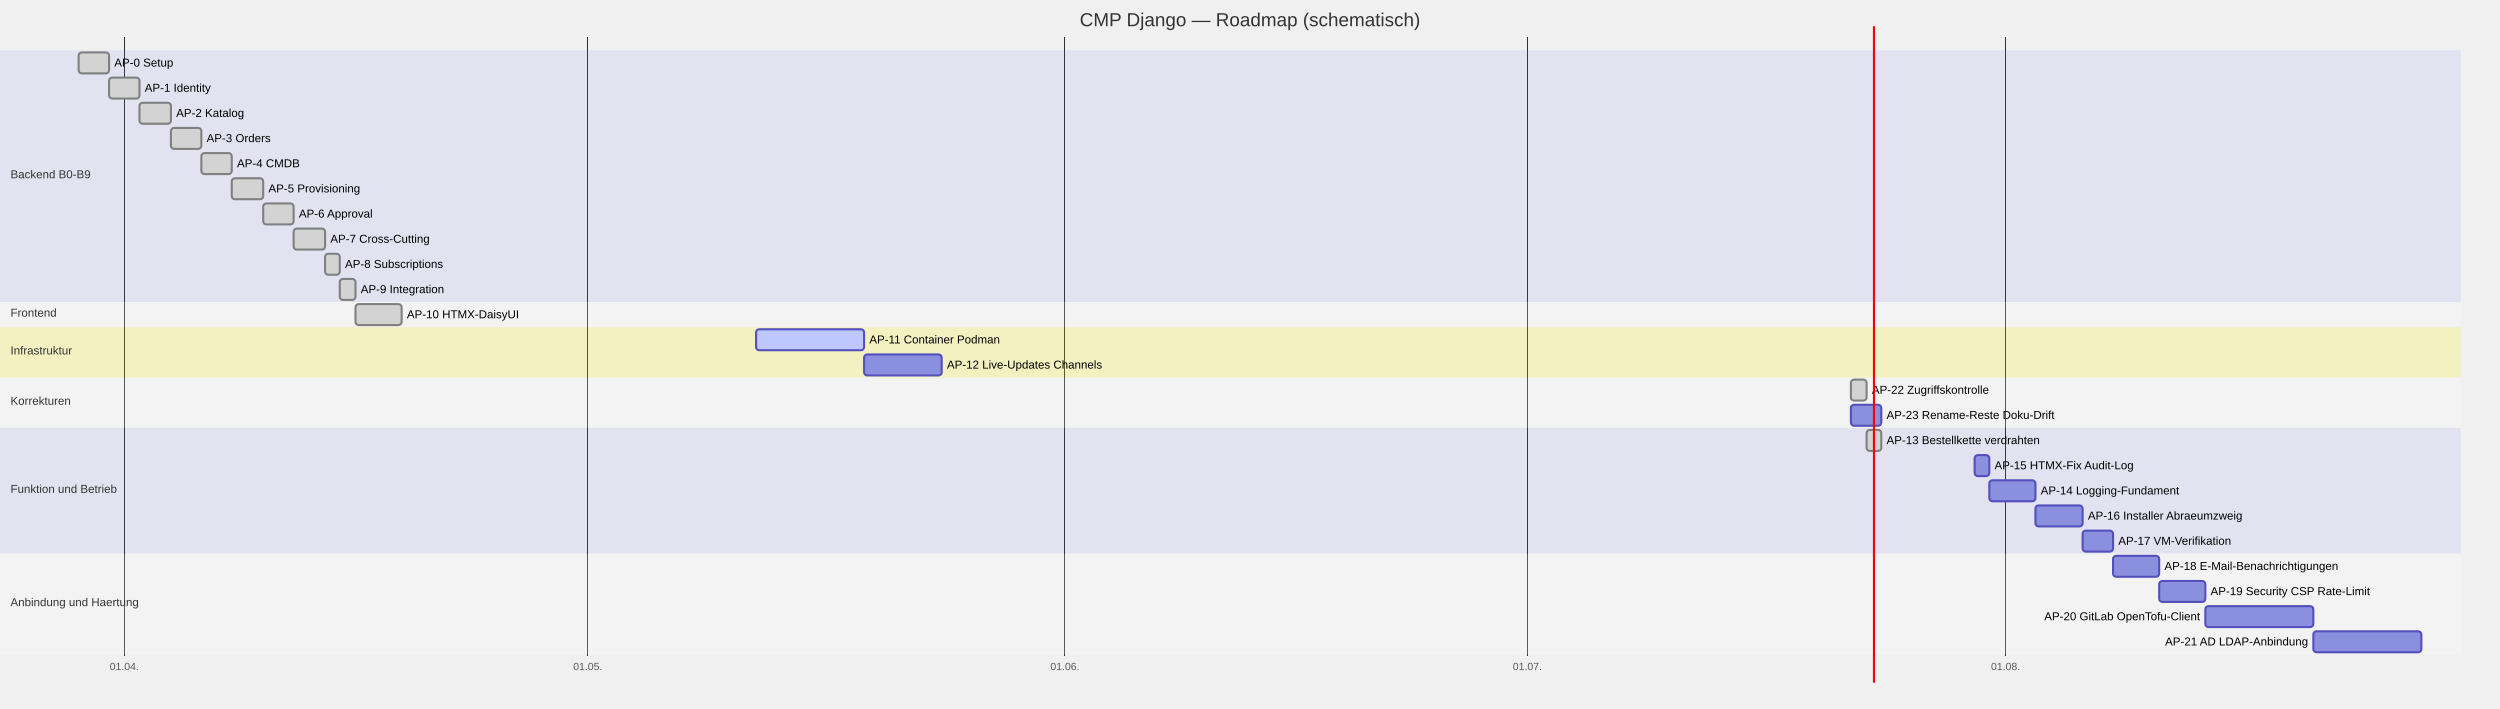
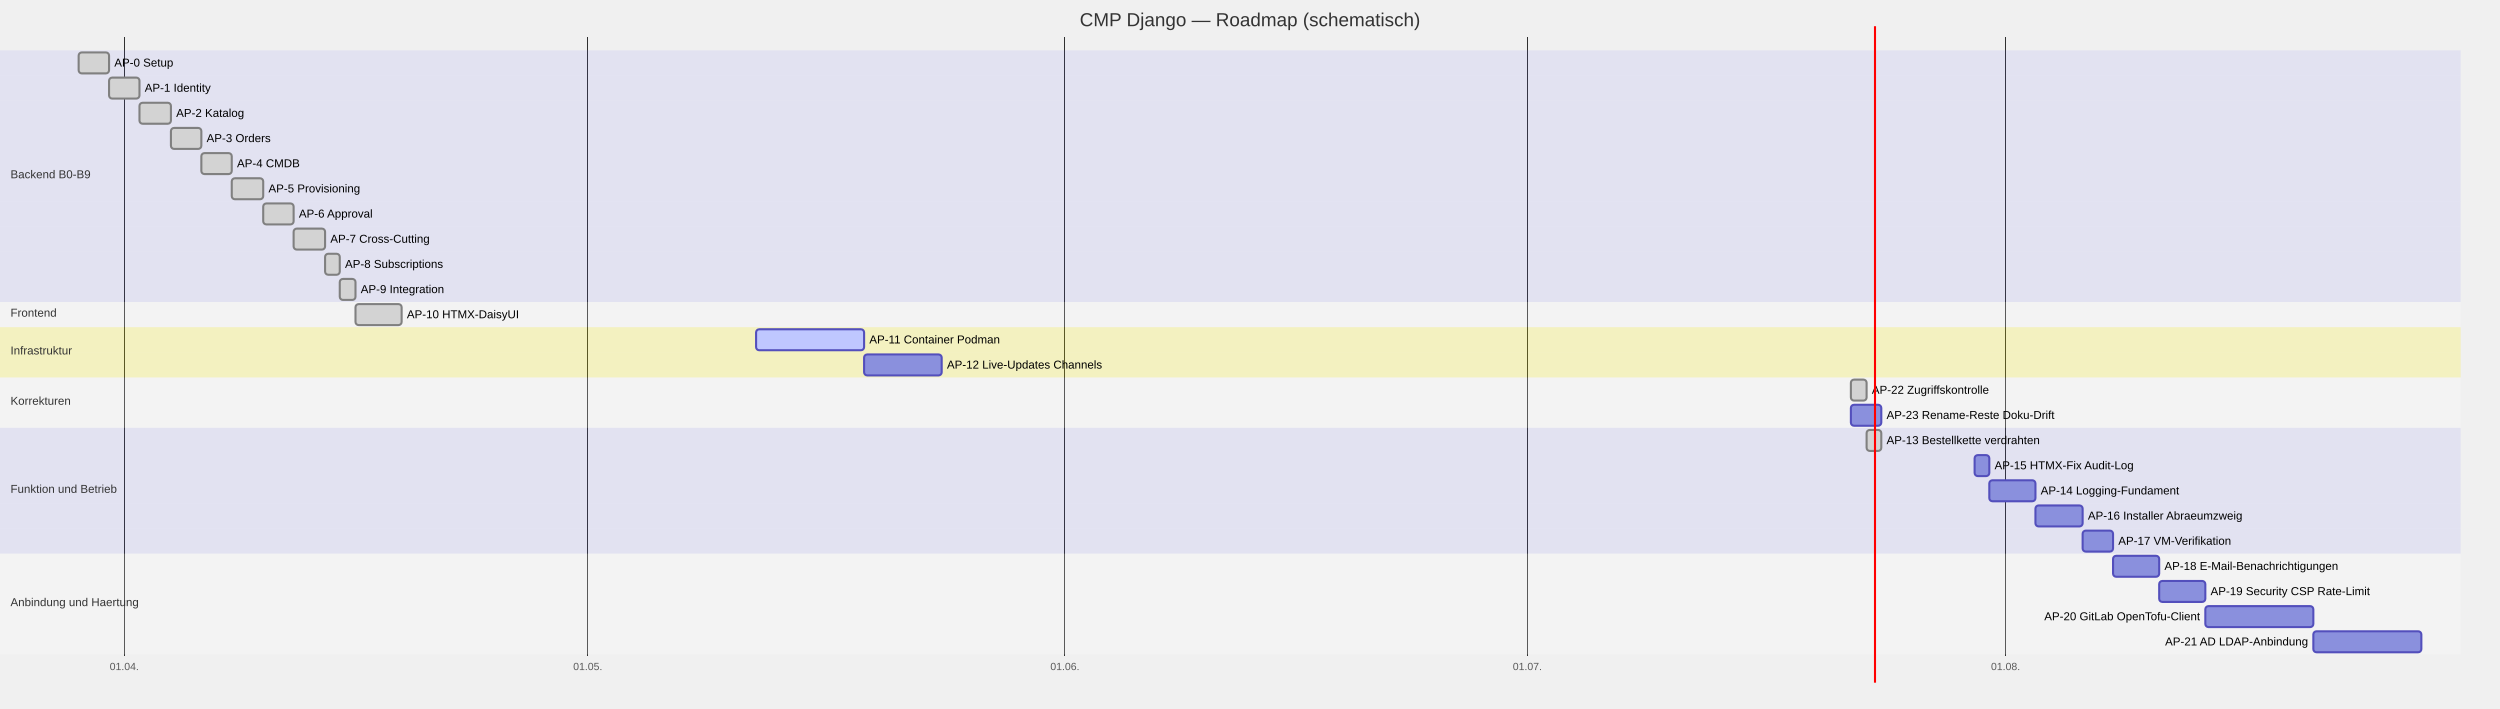
<svg xmlns="http://www.w3.org/2000/svg" id="my-svg" width="2384" viewBox="0 0 2384 676" style="max-width: 2384px; background-color: transparent;" role="graphics-document document" aria-roledescription="gantt">
  <style>#my-svg{font-family:"trebuchet ms",verdana,arial,sans-serif;font-size:16px;fill:#333;}@keyframes edge-animation-frame{from{stroke-dashoffset:0;}}@keyframes dash{to{stroke-dashoffset:0;}}#my-svg .edge-animation-slow{stroke-dasharray:9,5!important;stroke-dashoffset:900;animation:dash 50s linear infinite;stroke-linecap:round;}#my-svg .edge-animation-fast{stroke-dasharray:9,5!important;stroke-dashoffset:900;animation:dash 20s linear infinite;stroke-linecap:round;}#my-svg .error-icon{fill:#552222;}#my-svg .error-text{fill:#552222;stroke:#552222;}#my-svg .edge-thickness-normal{stroke-width:1px;}#my-svg .edge-thickness-thick{stroke-width:3.5px;}#my-svg .edge-pattern-solid{stroke-dasharray:0;}#my-svg .edge-thickness-invisible{stroke-width:0;fill:none;}#my-svg .edge-pattern-dashed{stroke-dasharray:3;}#my-svg .edge-pattern-dotted{stroke-dasharray:2;}#my-svg .marker{fill:#333333;stroke:#333333;}#my-svg .marker.cross{stroke:#333333;}#my-svg svg{font-family:"trebuchet ms",verdana,arial,sans-serif;font-size:16px;}#my-svg p{margin:0;}#my-svg .mermaid-main-font{font-family:"trebuchet ms",verdana,arial,sans-serif;}#my-svg .exclude-range{fill:#eeeeee;}#my-svg .section{stroke:none;opacity:0.2;}#my-svg .section0{fill:rgba(102, 102, 255, 0.49);}#my-svg .section2{fill:#fff400;}#my-svg .section1,#my-svg .section3{fill:white;opacity:0.2;}#my-svg .sectionTitle0{fill:#333;}#my-svg .sectionTitle1{fill:#333;}#my-svg .sectionTitle2{fill:#333;}#my-svg .sectionTitle3{fill:#333;}#my-svg .sectionTitle{text-anchor:start;font-family:"trebuchet ms",verdana,arial,sans-serif;}#my-svg .grid .tick{stroke:lightgrey;opacity:0.8;shape-rendering:crispEdges;}#my-svg .grid .tick text{font-family:"trebuchet ms",verdana,arial,sans-serif;fill:#333;}#my-svg .grid path{stroke-width:0;}#my-svg .today{fill:none;stroke:red;stroke-width:2px;}#my-svg .task{stroke-width:2;}#my-svg .taskText{text-anchor:middle;font-family:"trebuchet ms",verdana,arial,sans-serif;}#my-svg .taskTextOutsideRight{fill:black;text-anchor:start;font-family:"trebuchet ms",verdana,arial,sans-serif;}#my-svg .taskTextOutsideLeft{fill:black;text-anchor:end;}#my-svg .task.clickable{cursor:pointer;}#my-svg .taskText.clickable{cursor:pointer;fill:#003163!important;font-weight:bold;}#my-svg .taskTextOutsideLeft.clickable{cursor:pointer;fill:#003163!important;font-weight:bold;}#my-svg .taskTextOutsideRight.clickable{cursor:pointer;fill:#003163!important;font-weight:bold;}#my-svg .taskText0,#my-svg .taskText1,#my-svg .taskText2,#my-svg .taskText3{fill:white;}#my-svg .task0,#my-svg .task1,#my-svg .task2,#my-svg .task3{fill:#8a90dd;stroke:#534fbc;}#my-svg .taskTextOutside0,#my-svg .taskTextOutside2{fill:black;}#my-svg .taskTextOutside1,#my-svg .taskTextOutside3{fill:black;}#my-svg .active0,#my-svg .active1,#my-svg .active2,#my-svg .active3{fill:#bfc7ff;stroke:#534fbc;}#my-svg .activeText0,#my-svg .activeText1,#my-svg .activeText2,#my-svg .activeText3{fill:black!important;}#my-svg .done0,#my-svg .done1,#my-svg .done2,#my-svg .done3{stroke:grey;fill:lightgrey;stroke-width:2;}#my-svg .doneText0,#my-svg .doneText1,#my-svg .doneText2,#my-svg .doneText3{fill:black!important;}#my-svg .doneText0.taskTextOutsideLeft,#my-svg .doneText0.taskTextOutsideRight,#my-svg .doneText1.taskTextOutsideLeft,#my-svg .doneText1.taskTextOutsideRight,#my-svg .doneText2.taskTextOutsideLeft,#my-svg .doneText2.taskTextOutsideRight,#my-svg .doneText3.taskTextOutsideLeft,#my-svg .doneText3.taskTextOutsideRight{fill:black!important;}#my-svg .crit0,#my-svg .crit1,#my-svg .crit2,#my-svg .crit3{stroke:#ff8888;fill:red;stroke-width:2;}#my-svg .activeCrit0,#my-svg .activeCrit1,#my-svg .activeCrit2,#my-svg .activeCrit3{stroke:#ff8888;fill:#bfc7ff;stroke-width:2;}#my-svg .doneCrit0,#my-svg .doneCrit1,#my-svg .doneCrit2,#my-svg .doneCrit3{stroke:#ff8888;fill:lightgrey;stroke-width:2;cursor:pointer;shape-rendering:crispEdges;}#my-svg .milestone{transform:rotate(45deg) scale(0.8,0.8);}#my-svg .milestoneText{font-style:italic;}#my-svg .doneCritText0,#my-svg .doneCritText1,#my-svg .doneCritText2,#my-svg .doneCritText3{fill:black!important;}#my-svg .doneCritText0.taskTextOutsideLeft,#my-svg .doneCritText0.taskTextOutsideRight,#my-svg .doneCritText1.taskTextOutsideLeft,#my-svg .doneCritText1.taskTextOutsideRight,#my-svg .doneCritText2.taskTextOutsideLeft,#my-svg .doneCritText2.taskTextOutsideRight,#my-svg .doneCritText3.taskTextOutsideLeft,#my-svg .doneCritText3.taskTextOutsideRight{fill:black!important;}#my-svg .vert{stroke:navy;}#my-svg .vertText{font-size:15px;text-anchor:middle;fill:navy!important;}#my-svg .activeCritText0,#my-svg .activeCritText1,#my-svg .activeCritText2,#my-svg .activeCritText3{fill:black!important;}#my-svg .titleText{text-anchor:middle;font-size:18px;fill:#333;font-family:"trebuchet ms",verdana,arial,sans-serif;}#my-svg .node .neo-node{stroke:#9370DB;}#my-svg [data-look="neo"].node rect,#my-svg [data-look="neo"].cluster rect,#my-svg [data-look="neo"].node polygon{stroke:#9370DB;filter:drop-shadow(1px 2px 2px rgba(185, 185, 185, 1));}#my-svg [data-look="neo"].node path{stroke:#9370DB;stroke-width:1px;}#my-svg [data-look="neo"].node .outer-path{filter:drop-shadow(1px 2px 2px rgba(185, 185, 185, 1));}#my-svg [data-look="neo"].node .neo-line path{stroke:#9370DB;filter:none;}#my-svg [data-look="neo"].node circle{stroke:#9370DB;filter:drop-shadow(1px 2px 2px rgba(185, 185, 185, 1));}#my-svg [data-look="neo"].node circle .state-start{fill:#000000;}#my-svg [data-look="neo"].icon-shape .icon{fill:#9370DB;filter:drop-shadow(1px 2px 2px rgba(185, 185, 185, 1));}#my-svg [data-look="neo"].icon-shape .icon-neo path{stroke:#9370DB;filter:drop-shadow(1px 2px 2px rgba(185, 185, 185, 1));}#my-svg :root{--mermaid-font-family:"trebuchet ms",verdana,arial,sans-serif;}</style>
  <g />
  <g class="grid" transform="translate(75, 626)" fill="none" font-size="10" font-family="sans-serif" text-anchor="middle">
    <path class="domain" stroke="currentColor" d="M0.5,-591V0.5H2234.5V-591" />
    <g class="tick" opacity="1" transform="translate(43.5,0)">
      <line stroke="currentColor" y2="-591" />
      <text fill="#000" y="3" dy="1em" stroke="none" font-size="10" style="text-anchor: middle;">01.04.</text>
    </g>
    <g class="tick" opacity="1" transform="translate(485.5,0)">
      <line stroke="currentColor" y2="-591" />
      <text fill="#000" y="3" dy="1em" stroke="none" font-size="10" style="text-anchor: middle;">01.05.</text>
    </g>
    <g class="tick" opacity="1" transform="translate(940.5,0)">
      <line stroke="currentColor" y2="-591" />
      <text fill="#000" y="3" dy="1em" stroke="none" font-size="10" style="text-anchor: middle;">01.06.</text>
    </g>
    <g class="tick" opacity="1" transform="translate(1381.5,0)">
      <line stroke="currentColor" y2="-591" />
      <text fill="#000" y="3" dy="1em" stroke="none" font-size="10" style="text-anchor: middle;">01.07.</text>
    </g>
    <g class="tick" opacity="1" transform="translate(1837.5,0)">
      <line stroke="currentColor" y2="-591" />
      <text fill="#000" y="3" dy="1em" stroke="none" font-size="10" style="text-anchor: middle;">01.08.</text>
    </g>
  </g>
  <g>
    <rect x="0" y="48" width="2346.5" height="24" class="section section0" />
    <rect x="0" y="72" width="2346.5" height="24" class="section section0" />
    <rect x="0" y="96" width="2346.5" height="24" class="section section0" />
    <rect x="0" y="120" width="2346.5" height="24" class="section section0" />
    <rect x="0" y="144" width="2346.5" height="24" class="section section0" />
    <rect x="0" y="168" width="2346.5" height="24" class="section section0" />
    <rect x="0" y="192" width="2346.5" height="24" class="section section0" />
    <rect x="0" y="216" width="2346.5" height="24" class="section section0" />
    <rect x="0" y="240" width="2346.5" height="24" class="section section0" />
    <rect x="0" y="264" width="2346.5" height="24" class="section section0" />
    <rect x="0" y="288" width="2346.5" height="24" class="section section1" />
    <rect x="0" y="312" width="2346.5" height="24" class="section section2" />
    <rect x="0" y="336" width="2346.5" height="24" class="section section2" />
    <rect x="0" y="360" width="2346.5" height="24" class="section section3" />
    <rect x="0" y="384" width="2346.5" height="24" class="section section3" />
    <rect x="0" y="408" width="2346.5" height="24" class="section section0" />
    <rect x="0" y="432" width="2346.5" height="24" class="section section0" />
    <rect x="0" y="456" width="2346.5" height="24" class="section section0" />
    <rect x="0" y="480" width="2346.5" height="24" class="section section0" />
    <rect x="0" y="504" width="2346.5" height="24" class="section section0" />
    <rect x="0" y="528" width="2346.5" height="24" class="section section1" />
    <rect x="0" y="552" width="2346.5" height="24" class="section section1" />
    <rect x="0" y="576" width="2346.5" height="24" class="section section1" />
    <rect x="0" y="600" width="2346.5" height="24" class="section section1" />
  </g>
  <g>
    <rect id="my-svg-a0" rx="3" ry="3" x="75" y="50" width="29" height="20" transform-origin="89.5px 60px" class="task done0" />
    <rect id="my-svg-a1" rx="3" ry="3" x="104" y="74" width="29" height="20" transform-origin="118.5px 84px" class="task done0" />
    <rect id="my-svg-a2" rx="3" ry="3" x="133" y="98" width="30" height="20" transform-origin="148px 108px" class="task done0" />
    <rect id="my-svg-a3" rx="3" ry="3" x="163" y="122" width="29" height="20" transform-origin="177.5px 132px" class="task done0" />
    <rect id="my-svg-a4" rx="3" ry="3" x="192" y="146" width="29" height="20" transform-origin="206.5px 156px" class="task done0" />
    <rect id="my-svg-a5" rx="3" ry="3" x="221" y="170" width="30" height="20" transform-origin="236px 180px" class="task done0" />
    <rect id="my-svg-a6" rx="3" ry="3" x="251" y="194" width="29" height="20" transform-origin="265.5px 204px" class="task done0" />
    <rect id="my-svg-a7" rx="3" ry="3" x="280" y="218" width="30" height="20" transform-origin="295px 228px" class="task done0" />
    <rect id="my-svg-a8" rx="3" ry="3" x="310" y="242" width="14" height="20" transform-origin="317px 252px" class="task done0" />
    <rect id="my-svg-a9" rx="3" ry="3" x="324" y="266" width="15" height="20" transform-origin="331.5px 276px" class="task done0" />
    <rect id="my-svg-a10" rx="3" ry="3" x="339" y="290" width="44" height="20" transform-origin="361px 300px" class="task done1" />
    <rect id="my-svg-a11" rx="3" ry="3" x="721" y="314" width="103" height="20" transform-origin="772.5px 324px" class="task active2" />
    <rect id="my-svg-a12" rx="3" ry="3" x="824" y="338" width="74" height="20" transform-origin="861px 348px" class="task task2" />
    <rect id="my-svg-a22" rx="3" ry="3" x="1765" y="362" width="15" height="20" transform-origin="1772.5px 372px" class="task done3" />
    <rect id="my-svg-a23" rx="3" ry="3" x="1765" y="386" width="29" height="20" transform-origin="1779.5px 396px" class="task task3" />
    <rect id="my-svg-a13" rx="3" ry="3" x="1780" y="410" width="14" height="20" transform-origin="1787px 420px" class="task done0" />
    <rect id="my-svg-a15" rx="3" ry="3" x="1883" y="434" width="14" height="20" transform-origin="1890px 444px" class="task task0" />
    <rect id="my-svg-a14" rx="3" ry="3" x="1897" y="458" width="44" height="20" transform-origin="1919px 468px" class="task task0" />
    <rect id="my-svg-a16" rx="3" ry="3" x="1941" y="482" width="45" height="20" transform-origin="1963.5px 492px" class="task task0" />
    <rect id="my-svg-a17" rx="3" ry="3" x="1986" y="506" width="29" height="20" transform-origin="2000.5px 516px" class="task task0" />
    <rect id="my-svg-a18" rx="3" ry="3" x="2015" y="530" width="44" height="20" transform-origin="2037px 540px" class="task task1" />
    <rect id="my-svg-a19" rx="3" ry="3" x="2059" y="554" width="44" height="20" transform-origin="2081px 564px" class="task task1" />
    <rect id="my-svg-a20" rx="3" ry="3" x="2103" y="578" width="103" height="20" transform-origin="2154.5px 588px" class="task task1" />
    <rect id="my-svg-a21" rx="3" ry="3" x="2206" y="602" width="103" height="20" transform-origin="2257.5px 612px" class="task task1" />
    <text id="my-svg-a0-text" font-size="11" x="109" y="63.5" class="taskTextOutsideRight taskTextOutside0  doneText0 width-53.546875">AP-0 Setup            </text>
    <text id="my-svg-a1-text" font-size="11" x="138" y="87.5" class="taskTextOutsideRight taskTextOutside0  doneText0 width-64.802734375">AP-1 Identity         </text>
    <text id="my-svg-a2-text" font-size="11" x="168" y="111.5" class="taskTextOutsideRight taskTextOutside0  doneText0 width-63.14306640625">AP-2 Katalog          </text>
    <text id="my-svg-a3-text" font-size="11" x="197" y="135.5" class="taskTextOutsideRight taskTextOutside0  doneText0 width-58.83447265625">AP-3 Orders           </text>
    <text id="my-svg-a4-text" font-size="11" x="226" y="159.5" class="taskTextOutsideRight taskTextOutside0  doneText0 width-53.109375">AP-4 CMDB             </text>
    <text id="my-svg-a5-text" font-size="11" x="256" y="183.5" class="taskTextOutsideRight taskTextOutside0  doneText0 width-84.71337890625">AP-5 Provisioning     </text>
    <text id="my-svg-a6-text" font-size="11" x="285" y="207.5" class="taskTextOutsideRight taskTextOutside0  doneText0 width-68.484375">AP-6 Approval         </text>
    <text id="my-svg-a7-text" font-size="11" x="315" y="231.5" class="taskTextOutsideRight taskTextOutside0  doneText0 width-91.9052734375">AP-7 Cross-Cutting    </text>
    <text id="my-svg-a8-text" font-size="11" x="329" y="255.5" class="taskTextOutsideRight taskTextOutside0  doneText0 width-91.0234375">AP-8 Subscriptions    </text>
    <text id="my-svg-a9-text" font-size="11" x="344" y="279.5" class="taskTextOutsideRight taskTextOutside0  doneText0 width-80.171875">AP-9 Integration      </text>
    <text id="my-svg-a10-text" font-size="11" x="388" y="303.5" class="taskTextOutsideRight taskTextOutside1  doneText1 width-98.796875">AP-10 HTMX-DaisyUI    </text>
    <text id="my-svg-a11-text" font-size="11" x="829" y="327.5" class="taskTextOutsideRight taskTextOutside2 activeText2 width-121.453125">AP-11 Container Podman </text>
    <text id="my-svg-a12-text" font-size="11" x="903" y="351.5" class="taskTextOutsideRight taskTextOutside2  width-143.57421875">AP-12 Live-Updates Channels </text>
    <text id="my-svg-a22-text" font-size="11" x="1785" y="375.5" class="taskTextOutsideRight taskTextOutside3  doneText3 width-113.59375">AP-22 Zugriffskontrolle       </text>
    <text id="my-svg-a23-text" font-size="11" x="1799" y="399.5" class="taskTextOutsideRight taskTextOutside3  width-155.9814453125">AP-23 Rename-Reste Doku-Drift </text>
    <text id="my-svg-a13-text" font-size="11" x="1799" y="423.5" class="taskTextOutsideRight taskTextOutside0  doneText0 width-148.859375">AP-13 Bestellkette verdrahten </text>
    <text id="my-svg-a15-text" font-size="11" x="1902" y="447.5" class="taskTextOutsideRight taskTextOutside0  width-127.8271484375">AP-15 HTMX-Fix Audit-Log      </text>
    <text id="my-svg-a14-text" font-size="11" x="1946" y="471.5" class="taskTextOutsideRight taskTextOutside0  width-128.578125">AP-14 Logging-Fundament       </text>
    <text id="my-svg-a16-text" font-size="11" x="1991" y="495.5" class="taskTextOutsideRight taskTextOutside0  width-147.001953125">AP-16 Installer Abraeumzweig  </text>
    <text id="my-svg-a17-text" font-size="11" x="2020" y="519.5" class="taskTextOutsideRight taskTextOutside0  width-106.9375">AP-17 VM-Verifikation         </text>
    <text id="my-svg-a18-text" font-size="11" x="2064" y="543.5" class="taskTextOutsideRight taskTextOutside1  width-162.359375">AP-18 E-Mail-Benachrichtigungen </text>
    <text id="my-svg-a19-text" font-size="11" x="2108" y="567.5" class="taskTextOutsideRight taskTextOutside1  width-148.44580078125">AP-19 Security CSP Rate-Limit   </text>
    <text id="my-svg-a20-text" font-size="11" x="2098" y="591.5" class="taskTextOutsideLeft taskTextOutside1">AP-20 GitLab OpenTofu-Client    </text>
    <text id="my-svg-a21-text" font-size="11" x="2201" y="615.5" class="taskTextOutsideLeft taskTextOutside1">AP-21 AD LDAP-Anbindung         </text>
  </g>
  <g>
    <text dy="0em" x="10" y="170" font-size="11" class="sectionTitle sectionTitle0">
      <tspan alignment-baseline="central" x="10">Backend B0-B9</tspan>
    </text>
    <text dy="0em" x="10" y="302" font-size="11" class="sectionTitle sectionTitle1">
      <tspan alignment-baseline="central" x="10">Frontend</tspan>
    </text>
    <text dy="0em" x="10" y="338" font-size="11" class="sectionTitle sectionTitle2">
      <tspan alignment-baseline="central" x="10">Infrastruktur</tspan>
    </text>
    <text dy="0em" x="10" y="386" font-size="11" class="sectionTitle sectionTitle3">
      <tspan alignment-baseline="central" x="10">Korrekturen</tspan>
    </text>
    <text dy="0em" x="10" y="470" font-size="11" class="sectionTitle sectionTitle0">
      <tspan alignment-baseline="central" x="10">Funktion und Betrieb</tspan>
    </text>
    <text dy="0em" x="10" y="578" font-size="11" class="sectionTitle sectionTitle1">
      <tspan alignment-baseline="central" x="10">Anbindung und Haertung</tspan>
    </text>
  </g>
  <g class="today">
-     <line x1="1787" x2="1787" y1="25" y2="651" class="today" />
+     <line x1="1788" x2="1788" y1="25" y2="651" class="today" />
  </g>
  <text x="1192" y="25" class="titleText">CMP Django — Roadmap (schematisch)</text>
</svg>
